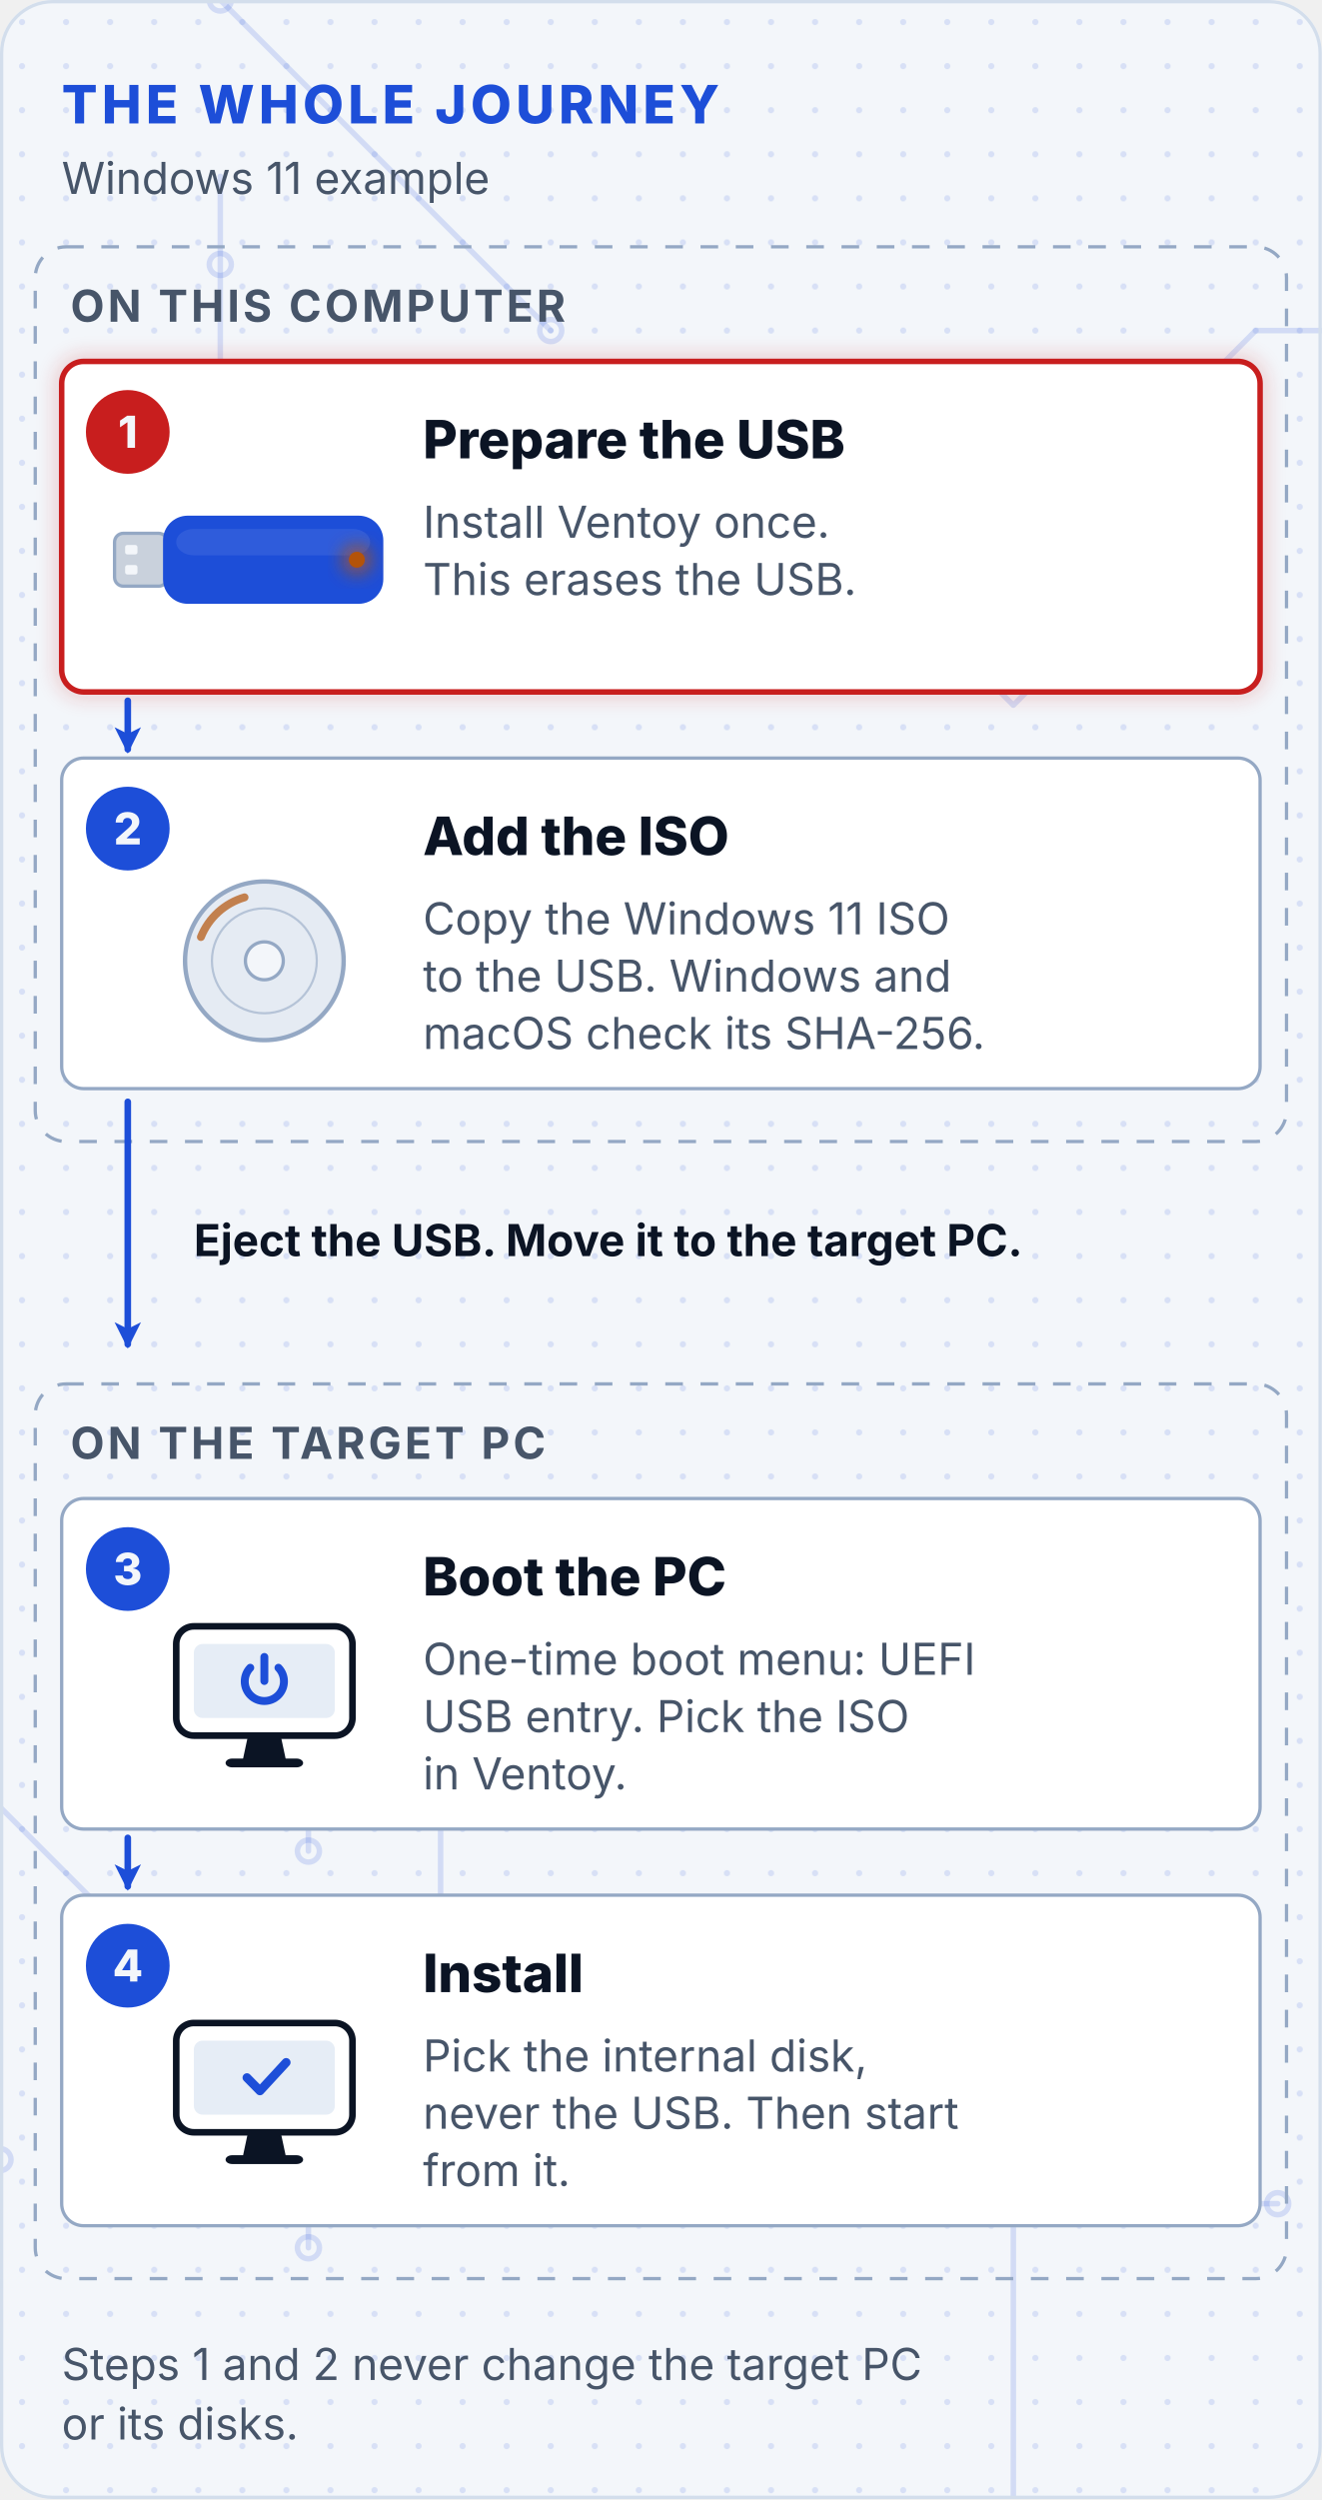
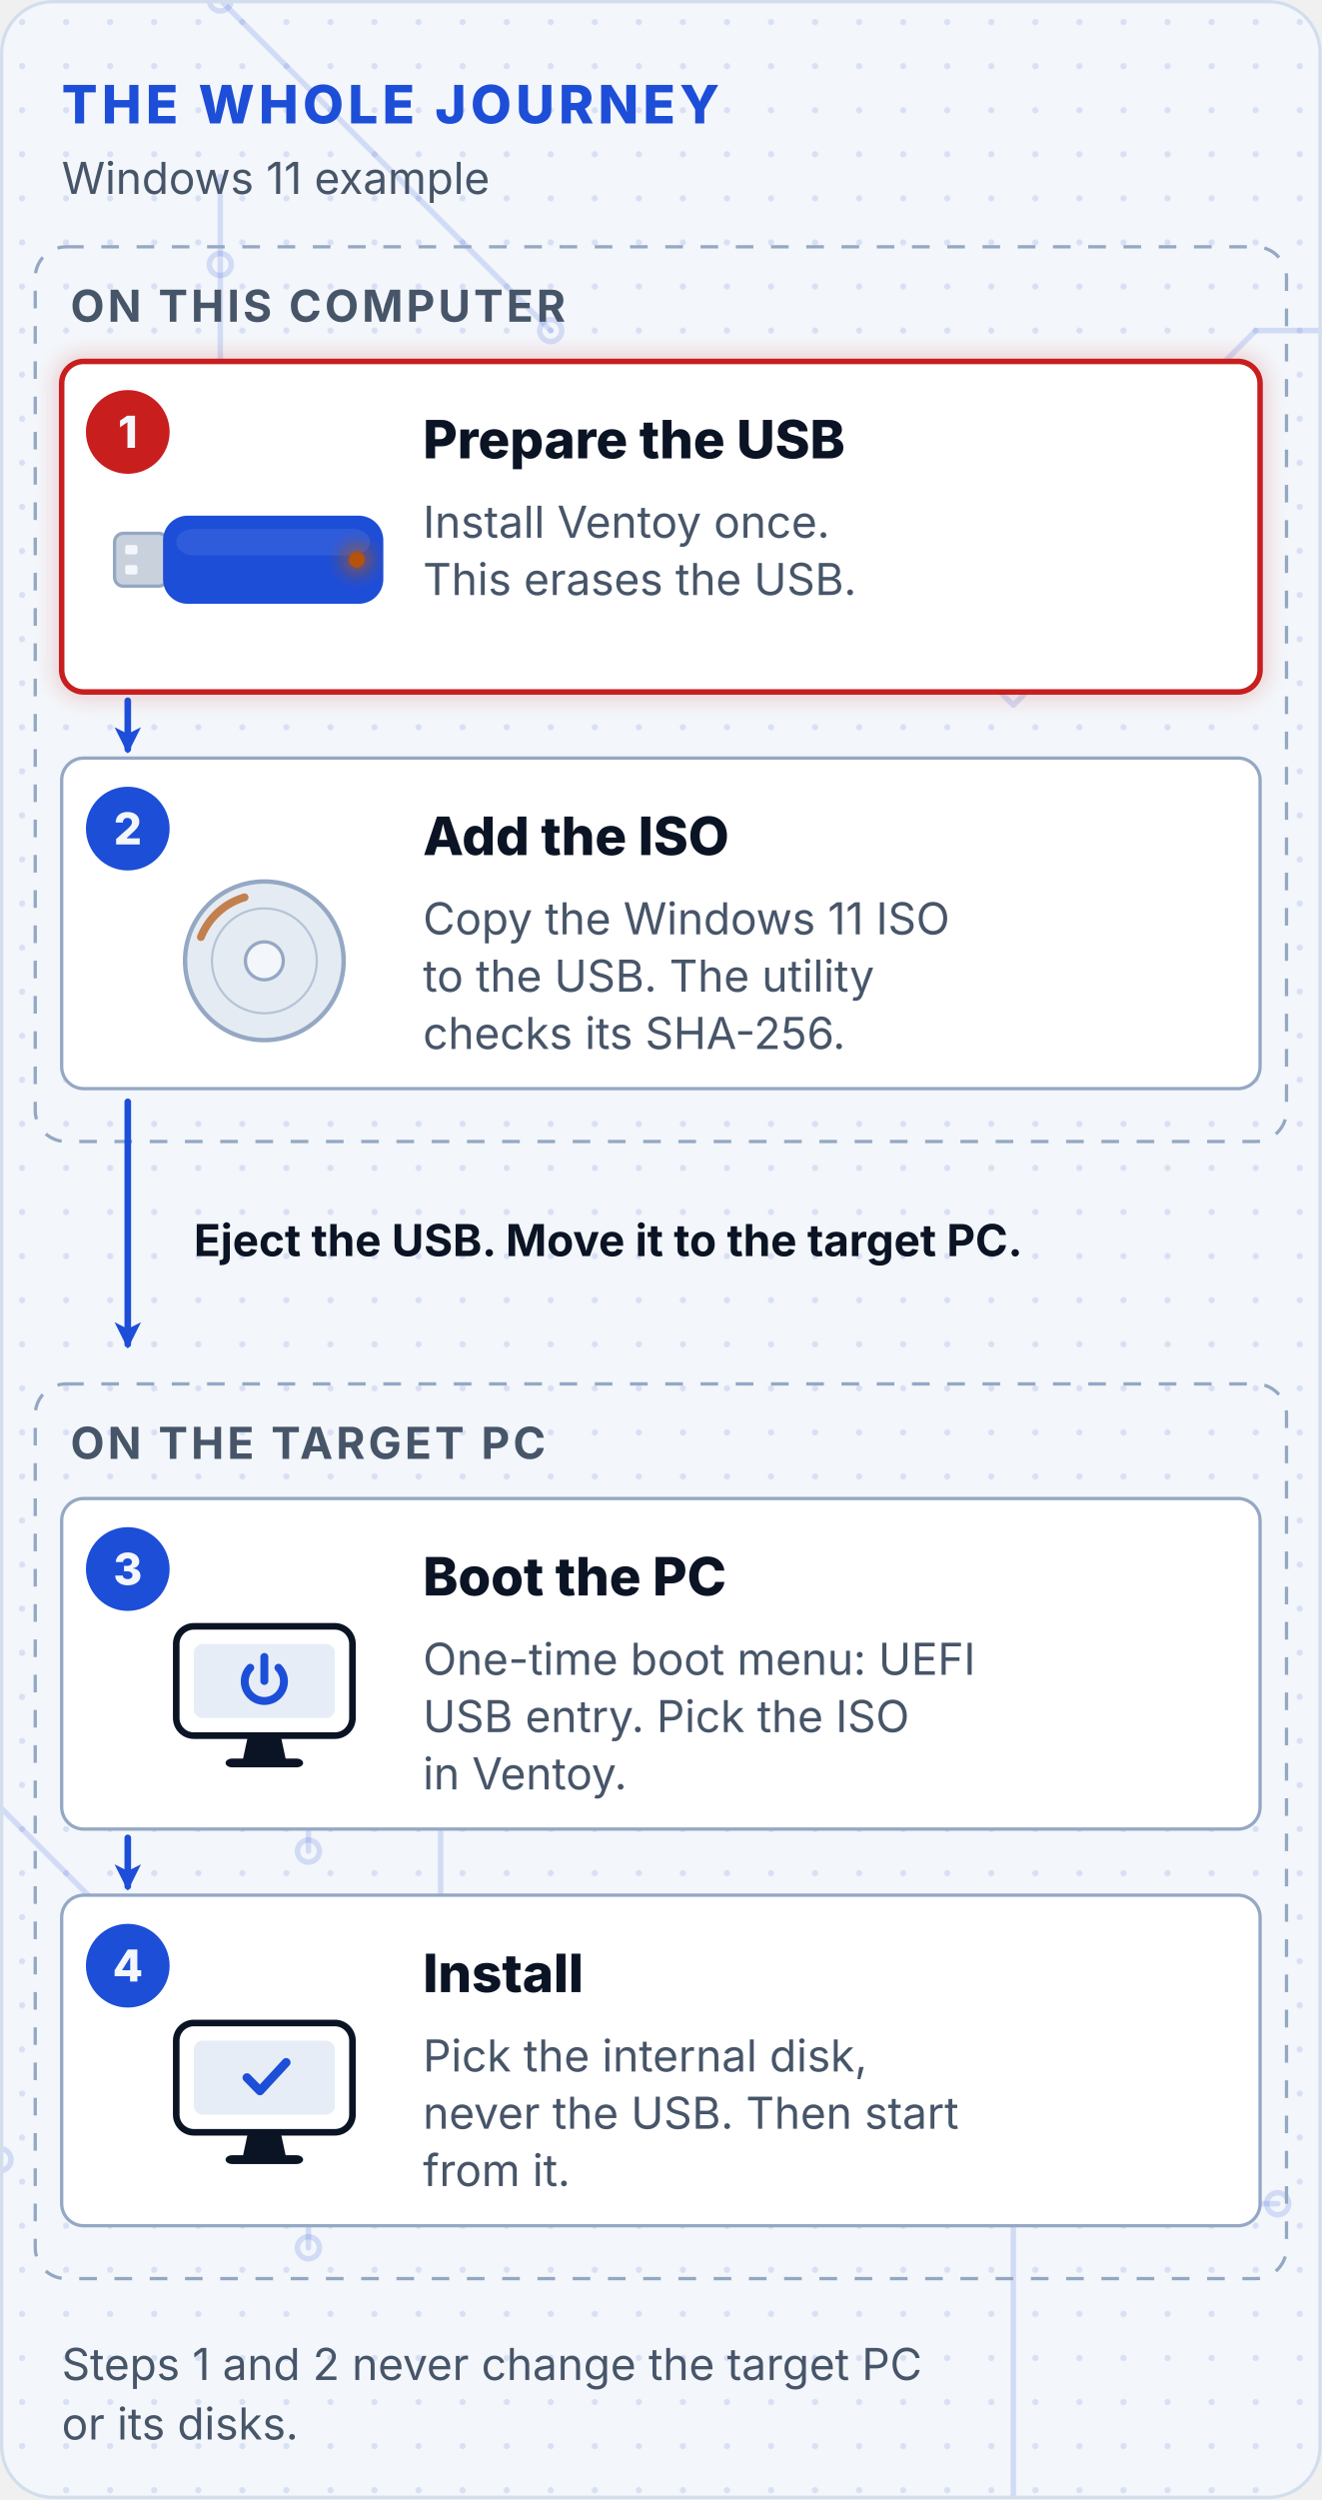
- <svg xmlns="http://www.w3.org/2000/svg" viewBox="0 0 600 1134" width="600" height="1134" role="img" aria-label="The whole journey, with Windows 11 as the example. On this computer: 1, prepare the USB: install Ventoy once, which erases the USB. 2, add the ISO: copy the Windows 11 ISO to the USB; on Windows and macOS, the utility checks its SHA-256. Then eject the USB and move it to the target PC. On the target PC: 3, boot the PC: open the one-time boot menu, choose the UEFI USB entry, and pick the ISO in Ventoy. 4, install: in Windows Setup, pick the internal disk, never the USB, then start from that disk. Steps 1 and 2 never change the target PC or its disks.">
+ <svg xmlns="http://www.w3.org/2000/svg" viewBox="0 0 600 1134" width="600" height="1134" role="img" aria-label="The whole journey, with Windows 11 as the example. On this computer: 1, prepare the USB: install Ventoy once, which erases the USB. 2, add the ISO: copy the Windows 11 ISO to the USB; the utility checks its SHA-256. Then eject the USB and move it to the target PC. On the target PC: 3, boot the PC: open the one-time boot menu, choose the UEFI USB entry, and pick the ISO in Ventoy. 4, install: in Windows Setup, pick the internal disk, never the USB, then start from that disk. Steps 1 and 2 never change the target PC or its disks.">
  <style>.blink{animation:blink 2.4s ease-in-out infinite}@keyframes blink{50%{opacity:.35}}@media (prefers-reduced-motion:reduce){.blink{animation:none}}</style>
  <defs>
    <pattern id="journey-l-dots" width="20" height="20" patternUnits="userSpaceOnUse">
      <circle cx="10" cy="10" r="1.4" fill="#1D4ED8" opacity="0.13" />
    </pattern>
    <filter id="journey-l-glow" x="-50%" y="-50%" width="200%" height="200%">
      <feGaussianBlur stdDeviation="4" />
    </filter>
    <clipPath id="journey-l-frame">
      <rect width="600" height="1134" rx="24" />
    </clipPath>
    <marker id="journey-l-go" viewBox="0 0 12 12" refX="10" refY="6" markerWidth="12" markerHeight="12" markerUnits="userSpaceOnUse" orient="auto-start-reverse">
      <path d="M0 0 L12 6 L0 12 L3 6 z" fill="#1D4ED8" />
    </marker>
    <marker id="journey-l-bad" viewBox="0 0 12 12" refX="10" refY="6" markerWidth="12" markerHeight="12" markerUnits="userSpaceOnUse" orient="auto-start-reverse">
      <path d="M0 0 L12 6 L0 12 L3 6 z" fill="#C81E1E" />
    </marker>
    <marker id="journey-l-muted" viewBox="0 0 12 12" refX="10" refY="6" markerWidth="12" markerHeight="12" markerUnits="userSpaceOnUse" orient="auto-start-reverse">
      <path d="M0 0 L12 6 L0 12 L3 6 z" fill="#94A8C4" />
    </marker>
  </defs>
  <g clip-path="url(#journey-l-frame)">
    <rect width="600" height="1134" fill="#F3F6FA" />
    <rect width="600" height="1134" fill="url(#journey-l-dots)" />
    <path d="M0 980 L0 820 L30 850 L60 880" fill="none" stroke="#1D4ED8" stroke-width="2.5" stroke-linecap="round" stroke-linejoin="round" opacity="0.16" />
    <circle cx="0" cy="980" r="5" fill="none" stroke="#1D4ED8" stroke-width="2.5" opacity="0.16" />
    <circle cx="60" cy="880" r="5" fill="none" stroke="#1D4ED8" stroke-width="2.5" opacity="0.16" />
    <path d="M140 840 L140 760 L280 760 L380 760" fill="none" stroke="#1D4ED8" stroke-width="2.5" stroke-linecap="round" stroke-linejoin="round" opacity="0.16" />
    <circle cx="140" cy="840" r="5" fill="none" stroke="#1D4ED8" stroke-width="2.5" opacity="0.16" />
    <circle cx="380" cy="760" r="5" fill="none" stroke="#1D4ED8" stroke-width="2.5" opacity="0.16" />
    <path d="M480 480 L560 480 L500 480 L380 480" fill="none" stroke="#1D4ED8" stroke-width="2.5" stroke-linecap="round" stroke-linejoin="round" opacity="0.16" />
    <circle cx="480" cy="480" r="5" fill="none" stroke="#1D4ED8" stroke-width="2.5" opacity="0.16" />
    <circle cx="380" cy="480" r="5" fill="none" stroke="#1D4ED8" stroke-width="2.5" opacity="0.16" />
    <path d="M460 260 L400 260 L460 320 L500 280" fill="none" stroke="#1D4ED8" stroke-width="2.5" stroke-linecap="round" stroke-linejoin="round" opacity="0.16" />
    <circle cx="460" cy="260" r="5" fill="none" stroke="#1D4ED8" stroke-width="2.5" opacity="0.16" />
    <circle cx="500" cy="280" r="5" fill="none" stroke="#1D4ED8" stroke-width="2.5" opacity="0.16" />
    <path d="M60 780 L100 820 L40 820 L180 820" fill="none" stroke="#1D4ED8" stroke-width="2.5" stroke-linecap="round" stroke-linejoin="round" opacity="0.16" />
    <circle cx="60" cy="780" r="5" fill="none" stroke="#1D4ED8" stroke-width="2.5" opacity="0.16" />
    <circle cx="180" cy="820" r="5" fill="none" stroke="#1D4ED8" stroke-width="2.5" opacity="0.16" />
    <path d="M100 0 L130 30 L180 80 L250 150" fill="none" stroke="#1D4ED8" stroke-width="2.5" stroke-linecap="round" stroke-linejoin="round" opacity="0.16" />
    <circle cx="100" cy="0" r="5" fill="none" stroke="#1D4ED8" stroke-width="2.5" opacity="0.16" />
    <circle cx="250" cy="150" r="5" fill="none" stroke="#1D4ED8" stroke-width="2.5" opacity="0.16" />
    <path d="M500 400 L520 380 L460 380 L340 380" fill="none" stroke="#1D4ED8" stroke-width="2.5" stroke-linecap="round" stroke-linejoin="round" opacity="0.16" />
    <circle cx="500" cy="400" r="5" fill="none" stroke="#1D4ED8" stroke-width="2.5" opacity="0.16" />
    <circle cx="340" cy="380" r="5" fill="none" stroke="#1D4ED8" stroke-width="2.5" opacity="0.16" />
    <path d="M520 200 L570 150 L690 150 L610 150" fill="none" stroke="#1D4ED8" stroke-width="2.5" stroke-linecap="round" stroke-linejoin="round" opacity="0.16" />
    <circle cx="520" cy="200" r="5" fill="none" stroke="#1D4ED8" stroke-width="2.5" opacity="0.16" />
    <circle cx="610" cy="150" r="5" fill="none" stroke="#1D4ED8" stroke-width="2.5" opacity="0.16" />
    <path d="M580 1000 L460 1000 L460 1160 L400 1160" fill="none" stroke="#1D4ED8" stroke-width="2.5" stroke-linecap="round" stroke-linejoin="round" opacity="0.16" />
    <circle cx="580" cy="1000" r="5" fill="none" stroke="#1D4ED8" stroke-width="2.5" opacity="0.16" />
    <circle cx="400" cy="1160" r="5" fill="none" stroke="#1D4ED8" stroke-width="2.5" opacity="0.16" />
    <path d="M220 1000 L260 960 L140 960 L140 1020" fill="none" stroke="#1D4ED8" stroke-width="2.5" stroke-linecap="round" stroke-linejoin="round" opacity="0.16" />
    <circle cx="220" cy="1000" r="5" fill="none" stroke="#1D4ED8" stroke-width="2.5" opacity="0.16" />
    <circle cx="140" cy="1020" r="5" fill="none" stroke="#1D4ED8" stroke-width="2.5" opacity="0.16" />
    <path d="M200 780 L200 880 L200 820 L200 920" fill="none" stroke="#1D4ED8" stroke-width="2.5" stroke-linecap="round" stroke-linejoin="round" opacity="0.16" />
    <circle cx="200" cy="780" r="5" fill="none" stroke="#1D4ED8" stroke-width="2.5" opacity="0.16" />
    <circle cx="200" cy="920" r="5" fill="none" stroke="#1D4ED8" stroke-width="2.5" opacity="0.16" />
    <path d="M100 120 L100 200 L100 80 L100 200" fill="none" stroke="#1D4ED8" stroke-width="2.5" stroke-linecap="round" stroke-linejoin="round" opacity="0.16" />
    <circle cx="100" cy="120" r="5" fill="none" stroke="#1D4ED8" stroke-width="2.5" opacity="0.16" />
    <circle cx="100" cy="200" r="5" fill="none" stroke="#1D4ED8" stroke-width="2.5" opacity="0.16" />
    <path d="M340 240 L420 240 L470 290 L330 290" fill="none" stroke="#1D4ED8" stroke-width="2.5" stroke-linecap="round" stroke-linejoin="round" opacity="0.16" />
    <circle cx="340" cy="240" r="5" fill="none" stroke="#1D4ED8" stroke-width="2.5" opacity="0.16" />
    <circle cx="330" cy="290" r="5" fill="none" stroke="#1D4ED8" stroke-width="2.5" opacity="0.16" />
    <text x="28" y="56" font-family="-apple-system, BlinkMacSystemFont, 'Segoe UI', Inter, Helvetica, Arial, sans-serif" font-size="24" font-weight="800" fill="#1D4ED8" text-anchor="start" letter-spacing="2">
      <tspan x="28" dy="0">THE WHOLE JOURNEY</tspan>
    </text>
    <text x="28" y="88" font-family="-apple-system, BlinkMacSystemFont, 'Segoe UI', Inter, Helvetica, Arial, sans-serif" font-size="20" font-weight="400" fill="#475569" text-anchor="start">
      <tspan x="28" dy="0">Windows 11 example</tspan>
    </text>
    <rect x="16" y="112" width="568" height="406" rx="14" fill="none" stroke="#94A8C4" stroke-width="1.5" stroke-dasharray="8 8" />
    <text x="32" y="146" font-family="-apple-system, BlinkMacSystemFont, 'Segoe UI', Inter, Helvetica, Arial, sans-serif" font-size="20" font-weight="700" fill="#475569" text-anchor="start" letter-spacing="1.5">
      <tspan x="32" dy="0">ON THIS COMPUTER</tspan>
    </text>
    <rect x="28" y="164" width="544" height="150" rx="10" fill="none" stroke="#C81E1E" stroke-width="6" opacity="0.22" filter="url(#journey-l-glow)" />
    <rect x="28" y="164" width="544" height="150" rx="10" fill="#FFFFFF" stroke="#C81E1E" stroke-width="2.5" />
    <circle cx="58" cy="196" r="19" fill="#C81E1E" />
    <text x="58" y="203.2" font-family="-apple-system, BlinkMacSystemFont, 'Segoe UI', Inter, Helvetica, Arial, sans-serif" font-size="20" font-weight="800" fill="#F3F6FA" text-anchor="middle">
      <tspan x="58" dy="0">1</tspan>
    </text>
    <rect x="52" y="242" width="24" height="24" rx="4" fill="#C9D1DC" stroke="#94A8C4" stroke-width="1.5" />
    <rect x="56.8" y="247.3" width="5.6" height="4.3" rx="1" fill="#F3F6FA" />
    <rect x="56.8" y="256.4" width="5.6" height="4.3" rx="1" fill="#F3F6FA" />
    <rect x="74" y="234" width="100" height="40" rx="11.2" fill="#1D4ED8" />
    <rect x="80" y="240" width="88" height="12" rx="8" fill="#FFFFFF" opacity="0.08" />
    <circle cx="162" cy="254" r="6.4" fill="#B45309" opacity="0.8" filter="url(#journey-l-glow)" />
    <g class="blink">
      <circle cx="162" cy="254" r="3.6" fill="#B45309" />
    </g>
    <text x="192" y="208" font-family="-apple-system, BlinkMacSystemFont, 'Segoe UI', Inter, Helvetica, Arial, sans-serif" font-size="24" font-weight="800" fill="#0B1424" text-anchor="start">
      <tspan x="192" dy="0">Prepare the USB</tspan>
    </text>
    <text x="192" y="244" font-family="-apple-system, BlinkMacSystemFont, 'Segoe UI', Inter, Helvetica, Arial, sans-serif" font-size="20" font-weight="400" fill="#475569" text-anchor="start">
      <tspan x="192" dy="0">Install Ventoy once.</tspan>
      <tspan x="192" dy="26">This erases the USB.</tspan>
    </text>
    <path d="M58 318 L 58 340" fill="none" stroke="#1D4ED8" stroke-width="3" stroke-linecap="round" stroke-linejoin="round" marker-end="url(#journey-l-go)" />
    <rect x="28" y="344" width="544" height="150" rx="10" fill="#FFFFFF" stroke="#94A8C4" stroke-width="1.5" />
    <circle cx="58" cy="376" r="19" fill="#1D4ED8" />
    <text x="58" y="383.2" font-family="-apple-system, BlinkMacSystemFont, 'Segoe UI', Inter, Helvetica, Arial, sans-serif" font-size="20" font-weight="800" fill="#F3F6FA" text-anchor="middle">
      <tspan x="58" dy="0">2</tspan>
    </text>
    <circle cx="120" cy="436" r="36" fill="#E5EBF3" stroke="#94A8C4" stroke-width="2" />
    <circle cx="120" cy="436" r="23.8" fill="none" stroke="#94A8C4" stroke-width="1" opacity="0.6" />
    <path d="M91.2 425.2 A30.6 30.6 0 0 1 111 407.2" fill="none" stroke="#B45309" stroke-width="3.6" stroke-linecap="round" stroke-linejoin="round" opacity="0.7" />
    <circle cx="120" cy="436" r="8.6" fill="#F3F6FA" stroke="#94A8C4" stroke-width="1.5" />
    <text x="192" y="388" font-family="-apple-system, BlinkMacSystemFont, 'Segoe UI', Inter, Helvetica, Arial, sans-serif" font-size="24" font-weight="800" fill="#0B1424" text-anchor="start">
      <tspan x="192" dy="0">Add the ISO</tspan>
    </text>
    <text x="192" y="424" font-family="-apple-system, BlinkMacSystemFont, 'Segoe UI', Inter, Helvetica, Arial, sans-serif" font-size="20" font-weight="400" fill="#475569" text-anchor="start">
      <tspan x="192" dy="0">Copy the Windows 11 ISO</tspan>
-       <tspan x="192" dy="26">to the USB. Windows and</tspan>
-       <tspan x="192" dy="26">macOS check its SHA-256.</tspan>
+       <tspan x="192" dy="26">to the USB. The utility</tspan>
+       <tspan x="192" dy="26">checks its SHA-256.</tspan>
    </text>
    <path d="M58 500 L 58 610" fill="none" stroke="#1D4ED8" stroke-width="3" stroke-linecap="round" stroke-linejoin="round" marker-end="url(#journey-l-go)" />
    <text x="88" y="570" font-family="-apple-system, BlinkMacSystemFont, 'Segoe UI', Inter, Helvetica, Arial, sans-serif" font-size="20" font-weight="700" fill="#0B1424" text-anchor="start">
      <tspan x="88" dy="0">Eject the USB. Move it to the target PC.</tspan>
    </text>
    <rect x="16" y="628" width="568" height="406" rx="14" fill="none" stroke="#94A8C4" stroke-width="1.5" stroke-dasharray="8 8" />
    <text x="32" y="662" font-family="-apple-system, BlinkMacSystemFont, 'Segoe UI', Inter, Helvetica, Arial, sans-serif" font-size="20" font-weight="700" fill="#475569" text-anchor="start" letter-spacing="1.5">
      <tspan x="32" dy="0">ON THE TARGET PC</tspan>
    </text>
    <rect x="28" y="680" width="544" height="150" rx="10" fill="#FFFFFF" stroke="#94A8C4" stroke-width="1.5" />
    <circle cx="58" cy="712" r="19" fill="#1D4ED8" />
    <text x="58" y="719.2" font-family="-apple-system, BlinkMacSystemFont, 'Segoe UI', Inter, Helvetica, Arial, sans-serif" font-size="20" font-weight="800" fill="#F3F6FA" text-anchor="middle">
      <tspan x="58" dy="0">3</tspan>
    </text>
    <rect x="80" y="738" width="80" height="49.6" rx="8" fill="#FFFFFF" stroke="#0B1424" stroke-width="3" />
    <rect x="88" y="746" width="64" height="33.6" rx="4" fill="#E6EDF6" />
    <path d="M113.6 756.8 A8.9 8.9 0 1 0 126.4 756.8 M120 751.9 L120 762.8" fill="none" stroke="#1D4ED8" stroke-width="3.6" stroke-linecap="round" stroke-linejoin="round" />
    <path d="M113.6 787.6 L111.2 798.8 L128.8 798.8 L126.4 787.6" fill="#0B1424" stroke="#0B1424" stroke-width="2" stroke-linecap="round" stroke-linejoin="round" />
    <rect x="102.4" y="798" width="35.2" height="4" rx="3" fill="#0B1424" />
    <text x="192" y="724" font-family="-apple-system, BlinkMacSystemFont, 'Segoe UI', Inter, Helvetica, Arial, sans-serif" font-size="24" font-weight="800" fill="#0B1424" text-anchor="start">
      <tspan x="192" dy="0">Boot the PC</tspan>
    </text>
    <text x="192" y="760" font-family="-apple-system, BlinkMacSystemFont, 'Segoe UI', Inter, Helvetica, Arial, sans-serif" font-size="20" font-weight="400" fill="#475569" text-anchor="start">
      <tspan x="192" dy="0">One-time boot menu: UEFI</tspan>
      <tspan x="192" dy="26">USB entry. Pick the ISO</tspan>
      <tspan x="192" dy="26">in Ventoy.</tspan>
    </text>
    <path d="M58 834 L 58 856" fill="none" stroke="#1D4ED8" stroke-width="3" stroke-linecap="round" stroke-linejoin="round" marker-end="url(#journey-l-go)" />
    <rect x="28" y="860" width="544" height="150" rx="10" fill="#FFFFFF" stroke="#94A8C4" stroke-width="1.5" />
    <circle cx="58" cy="892" r="19" fill="#1D4ED8" />
    <text x="58" y="899.2" font-family="-apple-system, BlinkMacSystemFont, 'Segoe UI', Inter, Helvetica, Arial, sans-serif" font-size="20" font-weight="800" fill="#F3F6FA" text-anchor="middle">
      <tspan x="58" dy="0">4</tspan>
    </text>
    <rect x="80" y="918" width="80" height="49.6" rx="8" fill="#FFFFFF" stroke="#0B1424" stroke-width="3" />
    <rect x="88" y="926" width="64" height="33.6" rx="4" fill="#E6EDF6" />
    <path d="M112.1 942.8 L118 948.8 L129.9 935.9" fill="none" stroke="#1D4ED8" stroke-width="4" stroke-linecap="round" stroke-linejoin="round" />
    <path d="M113.6 967.6 L111.2 978.8 L128.8 978.8 L126.4 967.6" fill="#0B1424" stroke="#0B1424" stroke-width="2" stroke-linecap="round" stroke-linejoin="round" />
    <rect x="102.4" y="978" width="35.2" height="4" rx="3" fill="#0B1424" />
    <text x="192" y="904" font-family="-apple-system, BlinkMacSystemFont, 'Segoe UI', Inter, Helvetica, Arial, sans-serif" font-size="24" font-weight="800" fill="#0B1424" text-anchor="start">
      <tspan x="192" dy="0">Install</tspan>
    </text>
    <text x="192" y="940" font-family="-apple-system, BlinkMacSystemFont, 'Segoe UI', Inter, Helvetica, Arial, sans-serif" font-size="20" font-weight="400" fill="#475569" text-anchor="start">
      <tspan x="192" dy="0">Pick the internal disk,</tspan>
      <tspan x="192" dy="26">never the USB. Then start</tspan>
      <tspan x="192" dy="26">from it.</tspan>
    </text>
    <text x="28" y="1080" font-family="-apple-system, BlinkMacSystemFont, 'Segoe UI', Inter, Helvetica, Arial, sans-serif" font-size="20" font-weight="400" fill="#475569" text-anchor="start">
      <tspan x="28" dy="0">Steps 1 and 2 never change the target PC</tspan>
      <tspan x="28" dy="27">or its disks.</tspan>
    </text>
  </g>
  <rect x="0.75" y="0.75" width="598.5" height="1132.5" rx="23.25" fill="none" stroke="#D3DEEC" stroke-width="1.5" />
</svg>
